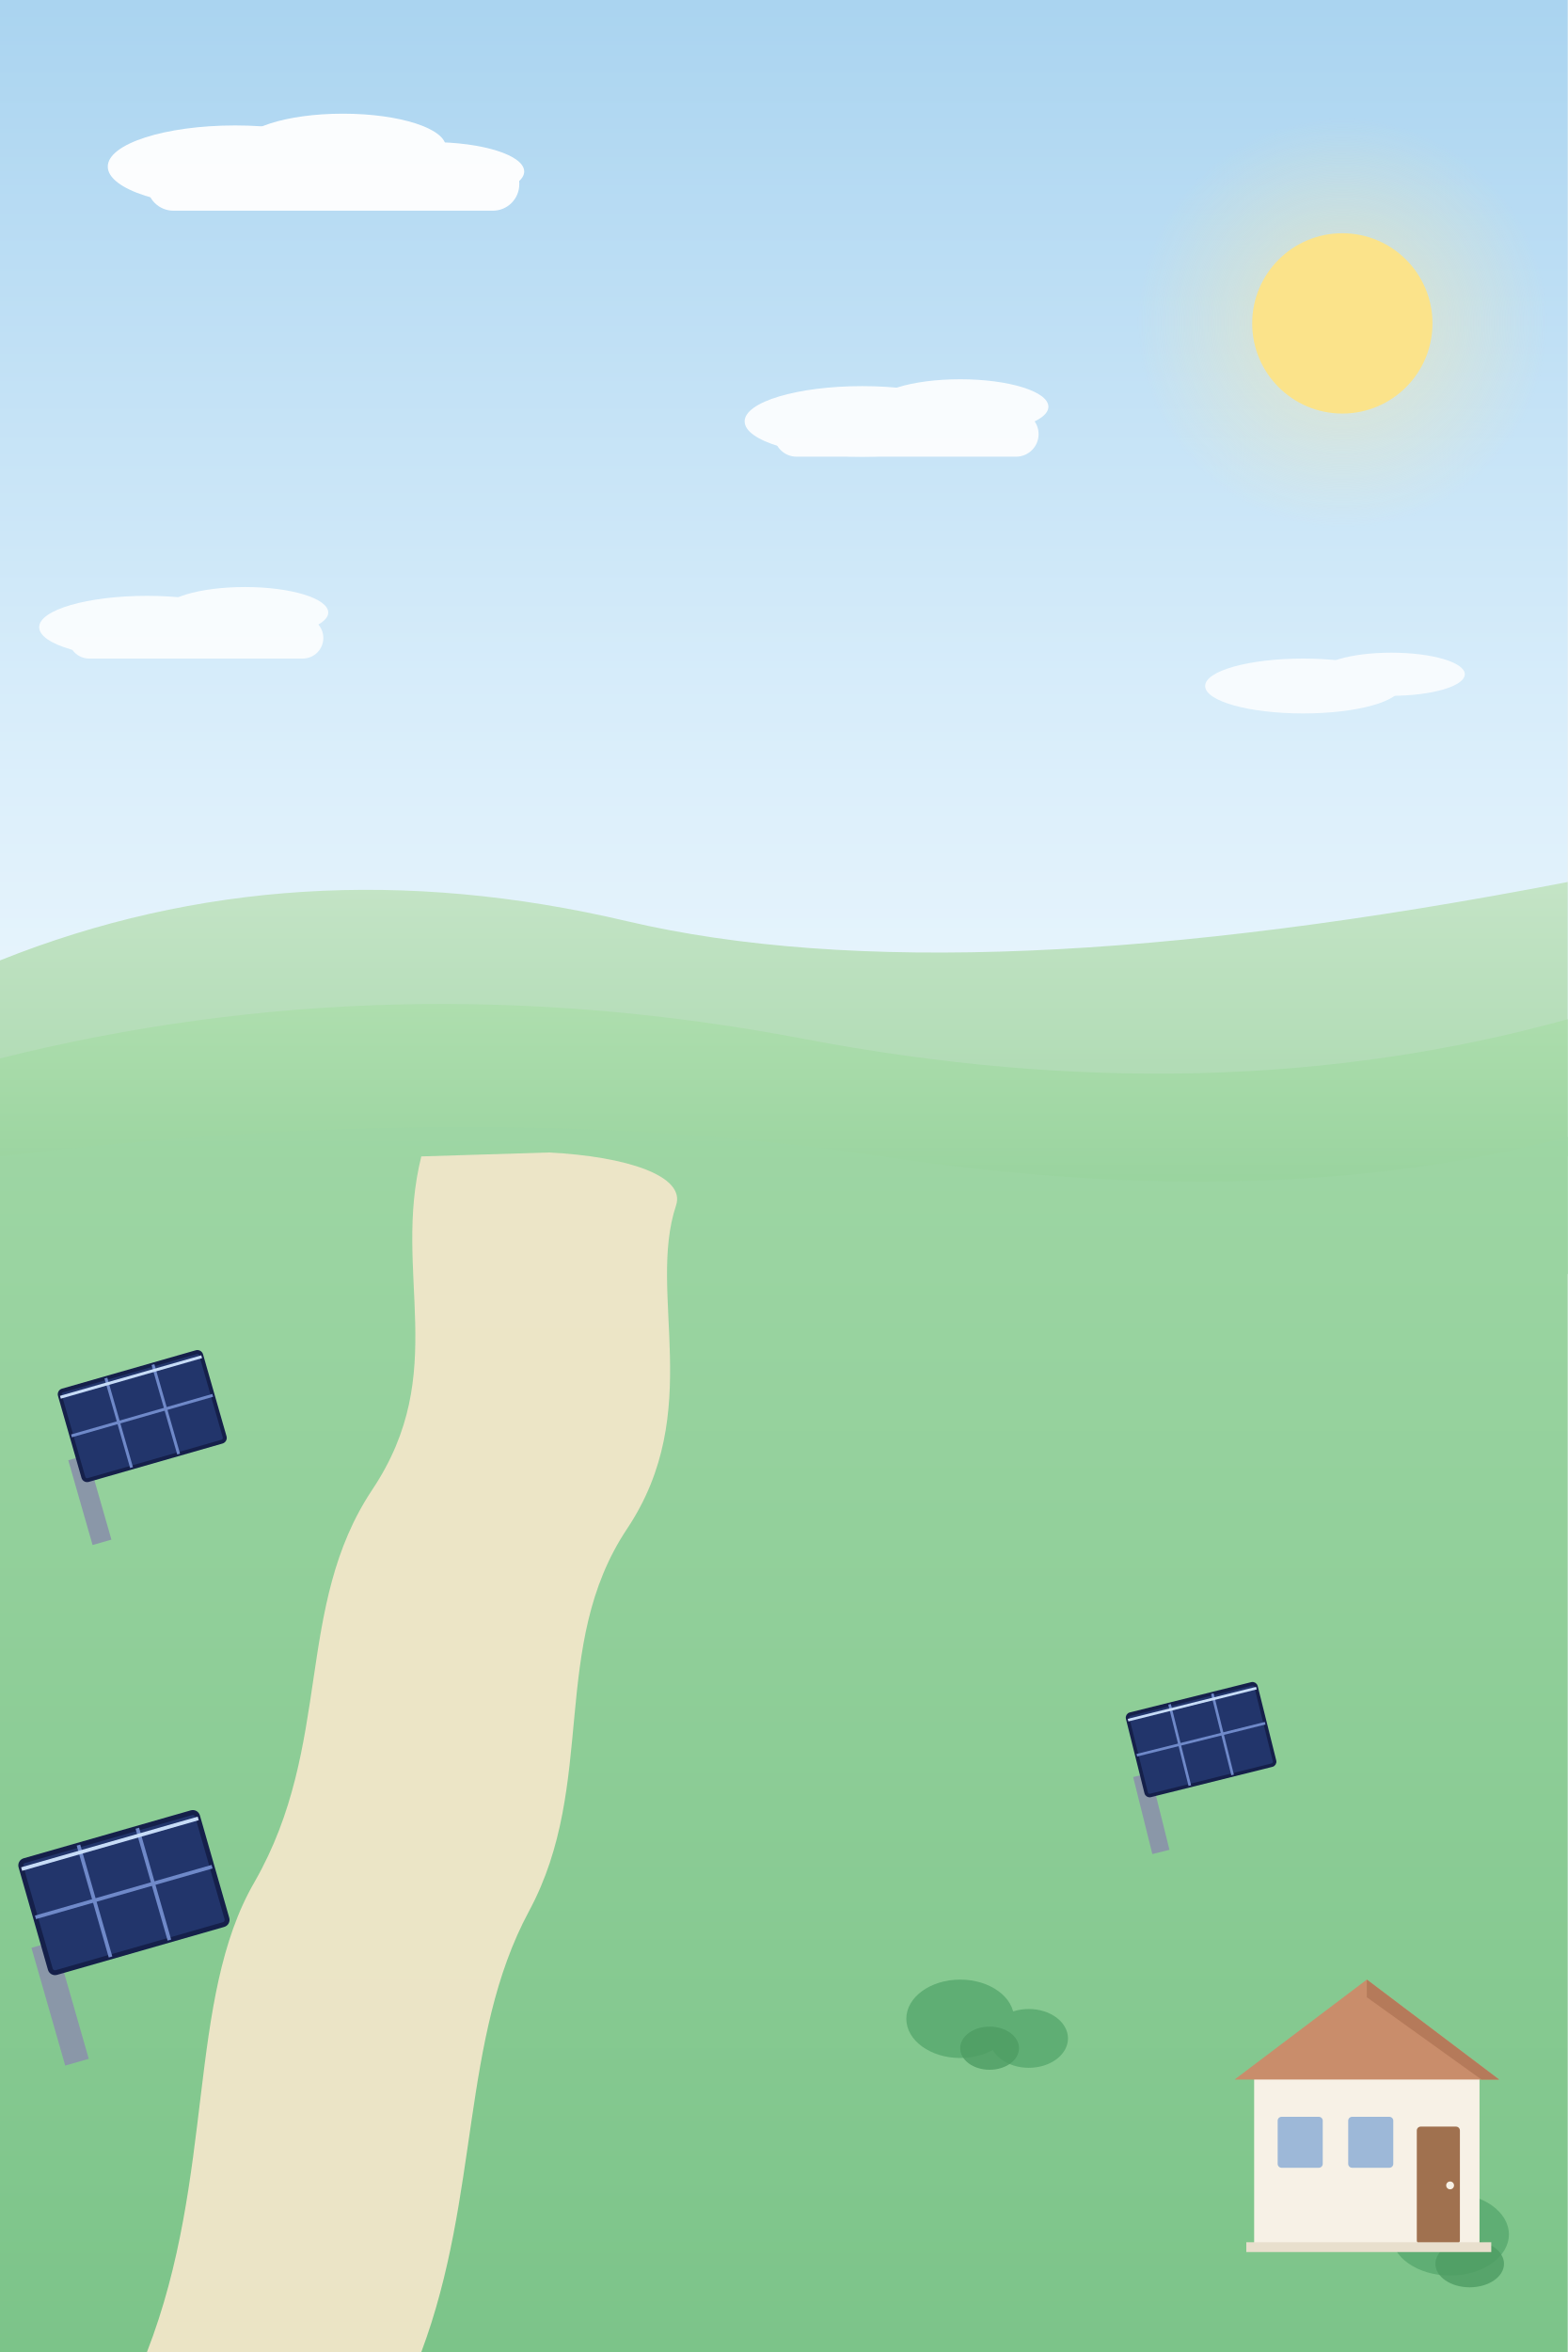
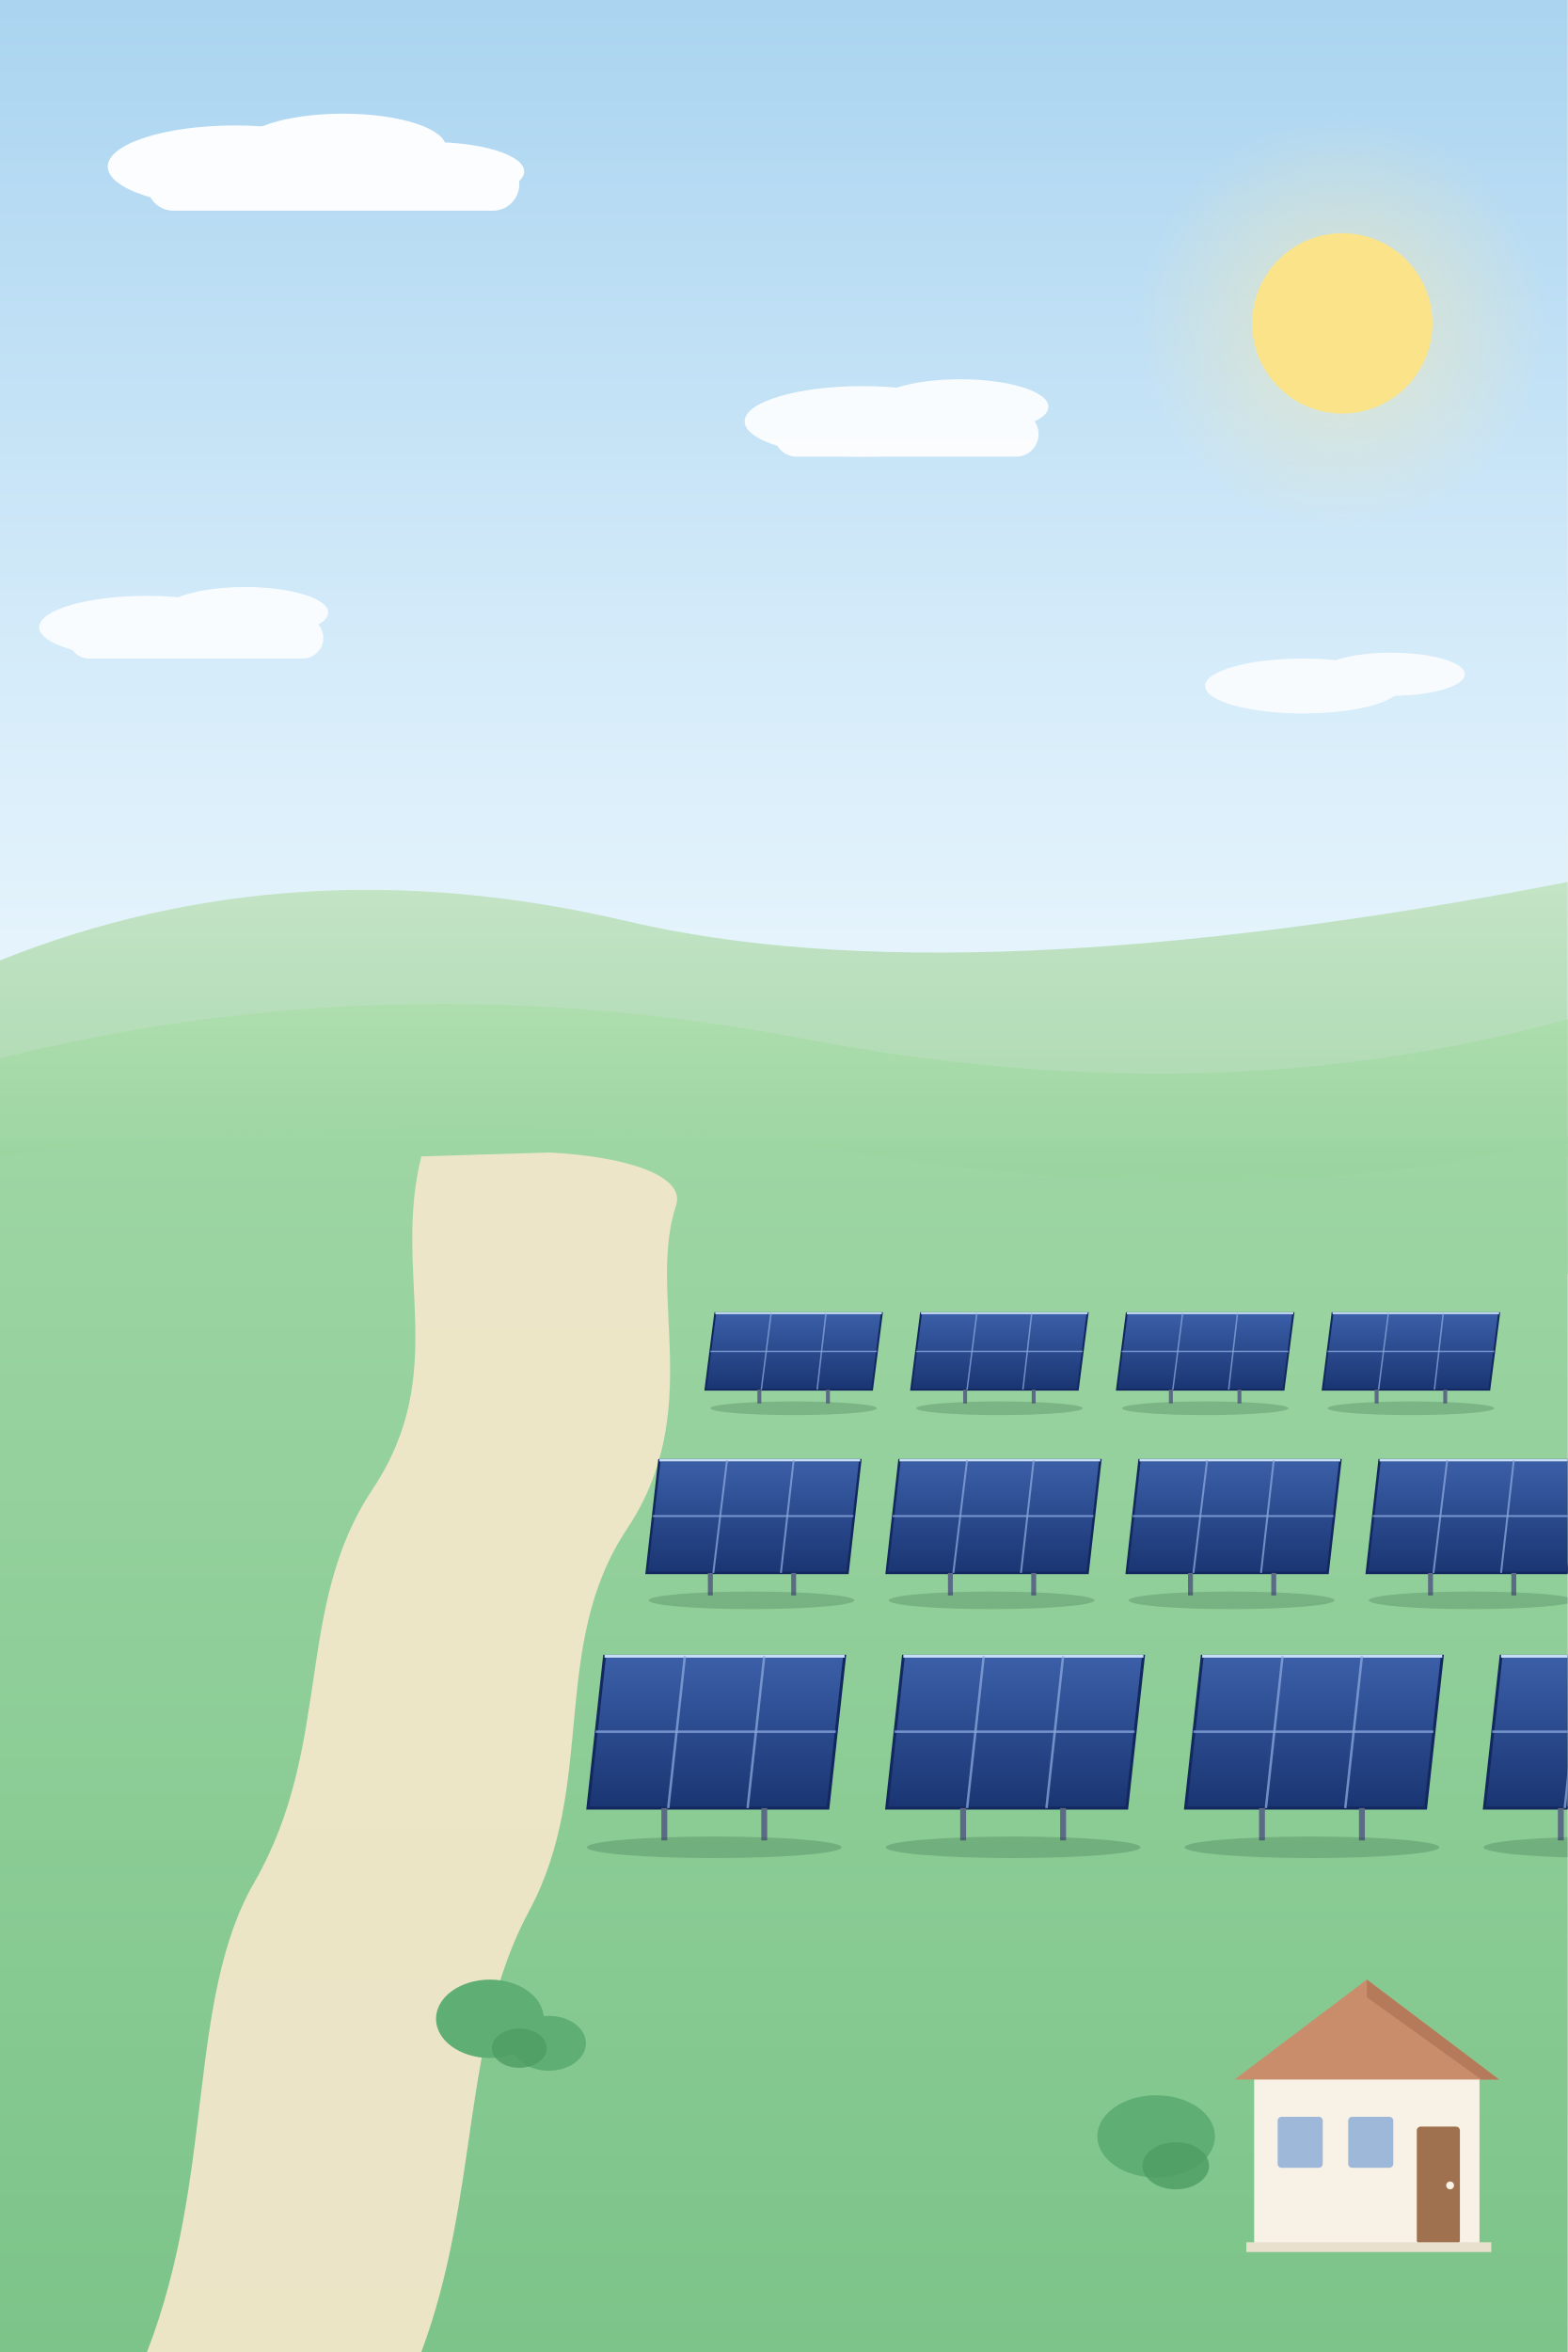
<svg xmlns="http://www.w3.org/2000/svg" width="1600" height="2400" viewBox="0 0 1600 2400" preserveAspectRatio="xMidYMin slice">
  <defs>
    <linearGradient id="sky" x1="0" y1="0" x2="0" y2="1">
      <stop offset="0" stop-color="#aad4f0" />
      <stop offset="0.6" stop-color="#d6ecfa" />
      <stop offset="1" stop-color="#eef8fd" />
    </linearGradient>
    <radialGradient id="sunglow" cx="0.5" cy="0.5" r="0.5">
      <stop offset="0" stop-color="#fce9a8" stop-opacity="0.55" />
      <stop offset="1" stop-color="#fce9a8" stop-opacity="0" />
    </radialGradient>
    <linearGradient id="hillA" x1="0" y1="0" x2="0" y2="1">
      <stop offset="0" stop-color="#c4e4c6" />
      <stop offset="1" stop-color="#a9d8ae" />
    </linearGradient>
    <linearGradient id="hillB" x1="0" y1="0" x2="0" y2="1">
      <stop offset="0" stop-color="#aedeae" />
      <stop offset="1" stop-color="#8fce97" />
    </linearGradient>
    <linearGradient id="meadow" x1="0" y1="0" x2="0" y2="1">
      <stop offset="0" stop-color="#9ed6a4" />
      <stop offset="1" stop-color="#7cc489" />
    </linearGradient>
+     <linearGradient id="pcell" x1="0" y1="0" x2="0" y2="1">
+       <stop offset="0" stop-color="#3b5fa8" />
+       <stop offset="1" stop-color="#1a3572" />
+     </linearGradient>
+     <g id="pvA">
+       <polygon points="10,0 180,0 170,78 0,78" fill="url(#pcell)" stroke="#12285e" stroke-width="2" />
+       <line x1="10" y1="0" x2="180" y2="0" stroke="#c7dcf7" stroke-width="2" />
+       <line x1="67" y1="0" x2="57" y2="78" stroke="#8ba8dd" stroke-width="1.5" opacity="0.75" />
+       <line x1="123" y1="0" x2="114" y2="78" stroke="#8ba8dd" stroke-width="1.5" opacity="0.75" />
+       <line x1="5" y1="39" x2="175" y2="39" stroke="#8ba8dd" stroke-width="1.5" opacity="0.75" />
+       <line x1="55" y1="78" x2="55" y2="92" stroke="#5b6b85" stroke-width="4" />
+       <line x1="125" y1="78" x2="125" y2="92" stroke="#5b6b85" stroke-width="4" />
+       <ellipse cx="90" cy="97" rx="85" ry="7" fill="#1c4d33" opacity="0.22" />
+     </g>
+     <g id="pvB">
+       <polygon points="13,0 218,0 205,115 0,115" fill="url(#pcell)" stroke="#12285e" stroke-width="2.5" />
+       <line x1="13" y1="0" x2="218" y2="0" stroke="#c7dcf7" stroke-width="2.5" />
+       <line x1="82" y1="0" x2="68" y2="115" stroke="#8ba8dd" stroke-width="2" opacity="0.75" />
+       <line x1="150" y1="0" x2="137" y2="115" stroke="#8ba8dd" stroke-width="2" opacity="0.75" />
+       <line x1="6" y1="57" x2="211" y2="57" stroke="#8ba8dd" stroke-width="2" opacity="0.75" />
+       <line x1="65" y1="115" x2="65" y2="138" stroke="#5b6b85" stroke-width="5" />
+       <line x1="150" y1="115" x2="150" y2="138" stroke="#5b6b85" stroke-width="5" />
+       <ellipse cx="107" cy="143" rx="105" ry="9" fill="#1c4d33" opacity="0.22" />
+     </g>
+     <g id="pvC">
+       <polygon points="17,0 262,0 245,155 0,155" fill="url(#pcell)" stroke="#12285e" stroke-width="3" />
+       <line x1="17" y1="0" x2="262" y2="0" stroke="#c7dcf7" stroke-width="3" />
+       <line x1="99" y1="0" x2="82" y2="155" stroke="#8ba8dd" stroke-width="2.5" opacity="0.75" />
+       <line x1="180" y1="0" x2="163" y2="155" stroke="#8ba8dd" stroke-width="2.5" opacity="0.75" />
+       <line x1="8" y1="77" x2="253" y2="77" stroke="#8ba8dd" stroke-width="2.5" opacity="0.75" />
+       <line x1="78" y1="155" x2="78" y2="188" stroke="#5b6b85" stroke-width="6" />
+       <line x1="180" y1="155" x2="180" y2="188" stroke="#5b6b85" stroke-width="6" />
+       <ellipse cx="129" cy="195" rx="130" ry="11" fill="#1c4d33" opacity="0.22" />
+     </g>
  </defs>
  <rect width="1600" height="1150" fill="url(#sky)" />
  <circle cx="1370" cy="330" r="210" fill="url(#sunglow)" />
  <circle cx="1370" cy="330" r="92" fill="#fbe38a" />
  <g fill="#ffffff">
    <g opacity="0.95">
      <ellipse cx="240" cy="170" rx="130" ry="42" />
      <ellipse cx="350" cy="150" rx="105" ry="34" />
      <ellipse cx="440" cy="175" rx="95" ry="30" />
      <rect x="150" y="160" width="380" height="55" rx="27" />
    </g>
    <g opacity="0.9">
      <ellipse cx="880" cy="430" rx="120" ry="36" />
      <ellipse cx="980" cy="415" rx="90" ry="28" />
      <rect x="790" y="420" width="270" height="46" rx="23" />
    </g>
    <g opacity="0.85">
      <ellipse cx="150" cy="640" rx="110" ry="32" />
      <ellipse cx="250" cy="625" rx="85" ry="26" />
      <rect x="70" y="630" width="260" height="42" rx="21" />
    </g>
    <g opacity="0.8">
      <ellipse cx="1330" cy="700" rx="100" ry="28" />
      <ellipse cx="1420" cy="688" rx="75" ry="22" />
    </g>
  </g>
  <path d="M0 980 Q 300 860 640 940 T 1600 900 L1600 1180 L0 1180 Z" fill="url(#hillA)" />
  <path d="M0 1080 Q 400 980 820 1060 T 1600 1040 L1600 1300 L0 1300 Z" fill="url(#hillB)" />
  <path d="M0 1180 Q 500 1120 900 1180 T 1600 1160 L1600 2400 L0 2400 Z" fill="url(#meadow)" />
  <path d="M430 1180          C 400 1300, 460 1400, 380 1520          C 300 1640, 340 1780, 260 1920          C 190 2040, 220 2220, 150 2400          L 430 2400          C 490 2240, 470 2080, 540 1950          C 610 1820, 560 1680, 640 1560          C 720 1440, 660 1320, 690 1230          C 700 1200, 640 1180, 560 1176          Z" fill="#f0e6c8" opacity="0.95" />
  <g>
-     <g transform="translate(60,1420) rotate(-16)">
-       <rect x="-10" y="70" width="20" height="90" fill="#8a97a8" />
-       <rect x="0" y="0" width="150" height="95" rx="4" fill="#22356b" stroke="#15204a" stroke-width="4" />
-       <line x1="50" y1="0" x2="50" y2="95" stroke="#6f89c9" stroke-width="3" />
-       <line x1="100" y1="0" x2="100" y2="95" stroke="#6f89c9" stroke-width="3" />
-       <line x1="0" y1="47" x2="150" y2="47" stroke="#6f89c9" stroke-width="3" />
-       <line x1="0" y1="6" x2="150" y2="6" stroke="#c7dcf7" stroke-width="3" />
-     </g>
-     <g transform="translate(20,1900) rotate(-16) scale(1.25)">
-       <rect x="-10" y="70" width="20" height="100" fill="#8a97a8" />
-       <rect x="0" y="0" width="150" height="95" rx="4" fill="#22356b" stroke="#15204a" stroke-width="4" />
-       <line x1="50" y1="0" x2="50" y2="95" stroke="#6f89c9" stroke-width="3" />
-       <line x1="100" y1="0" x2="100" y2="95" stroke="#6f89c9" stroke-width="3" />
-       <line x1="0" y1="47" x2="150" y2="47" stroke="#6f89c9" stroke-width="3" />
-       <line x1="0" y1="6" x2="150" y2="6" stroke="#c7dcf7" stroke-width="3" />
-     </g>
-     <g transform="translate(1150,1750) rotate(-14) scale(0.9)">
-       <rect x="-10" y="70" width="20" height="90" fill="#8a97a8" />
-       <rect x="0" y="0" width="150" height="95" rx="4" fill="#22356b" stroke="#15204a" stroke-width="4" />
-       <line x1="50" y1="0" x2="50" y2="95" stroke="#6f89c9" stroke-width="3" />
-       <line x1="100" y1="0" x2="100" y2="95" stroke="#6f89c9" stroke-width="3" />
-       <line x1="0" y1="47" x2="150" y2="47" stroke="#6f89c9" stroke-width="3" />
-       <line x1="0" y1="6" x2="150" y2="6" stroke="#c7dcf7" stroke-width="3" />
-     </g>
+     <use href="#pvA" x="720" y="1340" />
+     <use href="#pvA" x="930" y="1340" />
+     <use href="#pvA" x="1140" y="1340" />
+     <use href="#pvA" x="1350" y="1340" />
+     <use href="#pvB" x="660" y="1490" />
+     <use href="#pvB" x="905" y="1490" />
+     <use href="#pvB" x="1150" y="1490" />
+     <use href="#pvB" x="1395" y="1490" />
+     <use href="#pvC" x="600" y="1690" />
+     <use href="#pvC" x="905" y="1690" />
+     <use href="#pvC" x="1210" y="1690" />
+     <use href="#pvC" x="1515" y="1690" />
  </g>
  <g fill="#5fae74">
-     <ellipse cx="980" cy="2060" rx="55" ry="40" />
-     <ellipse cx="1050" cy="2080" rx="40" ry="30" />
-     <ellipse cx="1480" cy="2280" rx="60" ry="42" />
+     <ellipse cx="500" cy="2060" rx="55" ry="40" />
+     <ellipse cx="560" cy="2085" rx="38" ry="28" />
+     <ellipse cx="1180" cy="2180" rx="60" ry="42" />
  </g>
  <g fill="#4d9c63" opacity="0.8">
-     <ellipse cx="1010" cy="2090" rx="30" ry="22" />
-     <ellipse cx="1500" cy="2310" rx="35" ry="24" />
+     <ellipse cx="530" cy="2090" rx="28" ry="20" />
+     <ellipse cx="1200" cy="2210" rx="34" ry="24" />
  </g>
  <g transform="translate(1280,2030)">
    <rect x="0" y="90" width="230" height="170" fill="#f7f1e6" />
    <polygon points="-20,92 115,-10 250,92" fill="#c98d6b" />
    <polygon points="115,-10 250,92 232,92 115,8" fill="#b57a5a" />
    <rect x="24" y="130" width="46" height="52" rx="4" fill="#9db8d8" />
    <rect x="96" y="130" width="46" height="52" rx="4" fill="#9db8d8" />
    <rect x="166" y="140" width="44" height="120" rx="4" fill="#a0714f" />
    <circle cx="200" cy="200" r="4" fill="#f7f1e6" />
    <rect x="-8" y="258" width="250" height="10" fill="#e8dfcd" />
  </g>
</svg>
